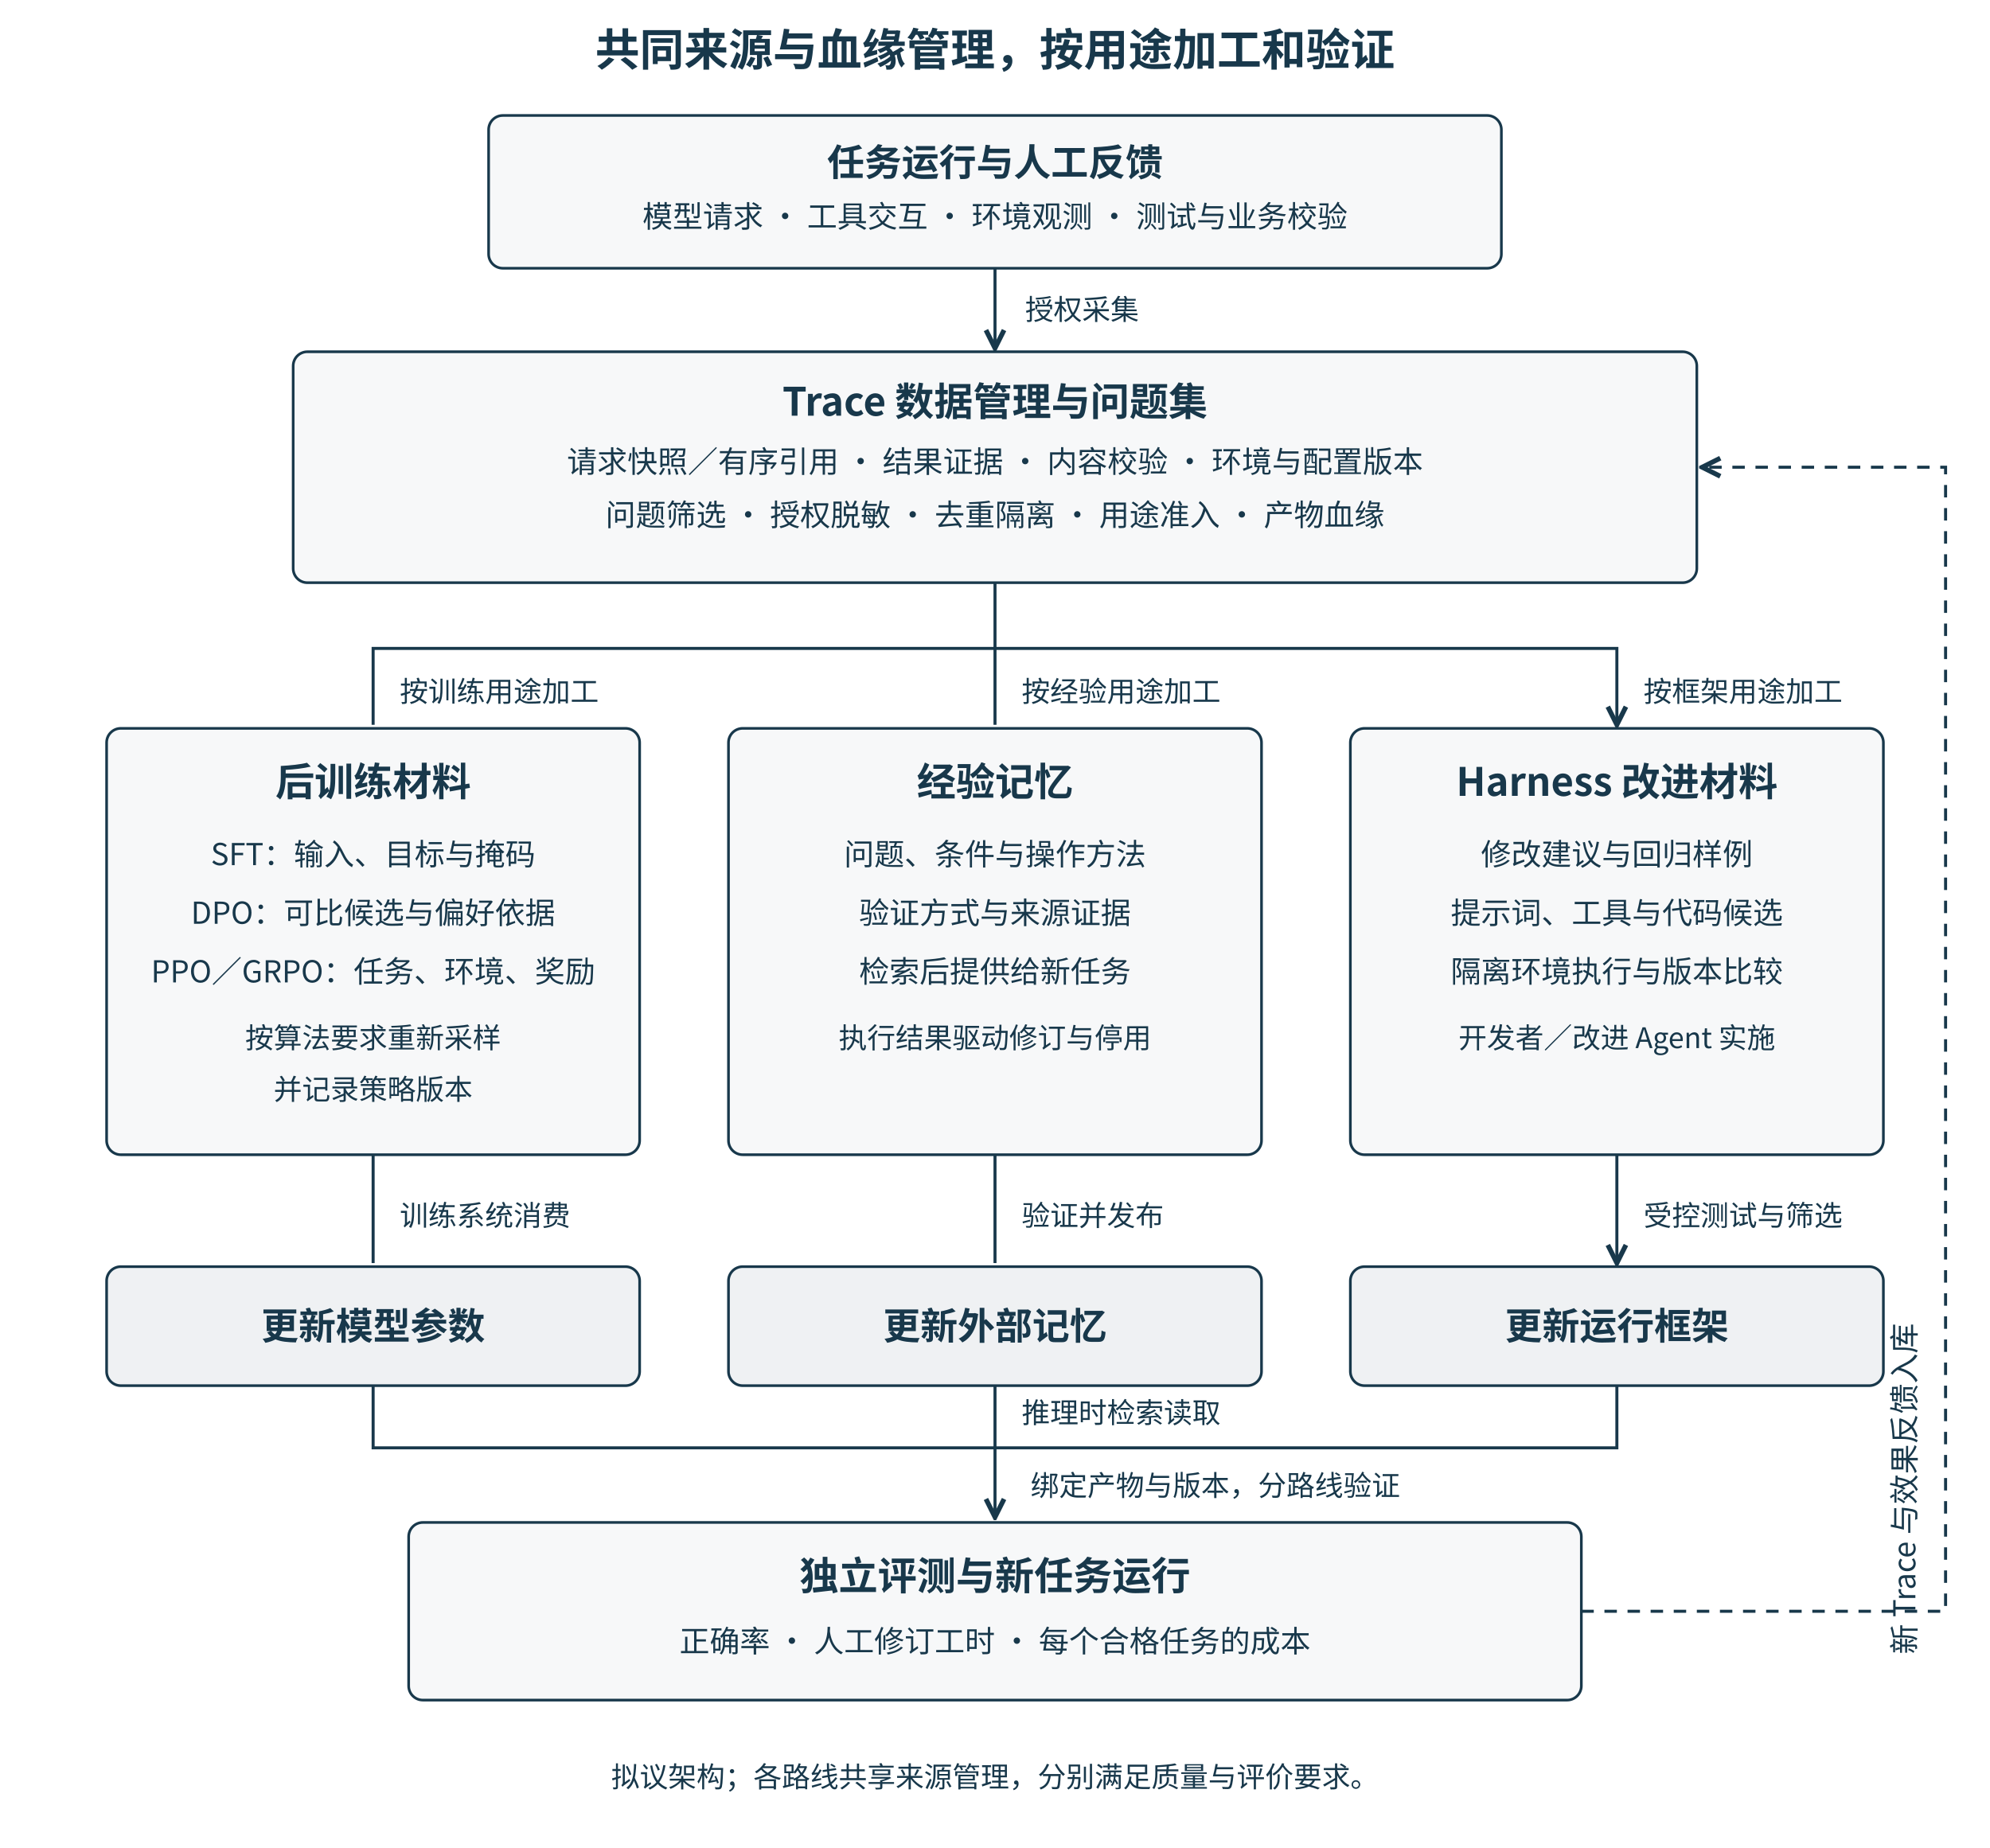
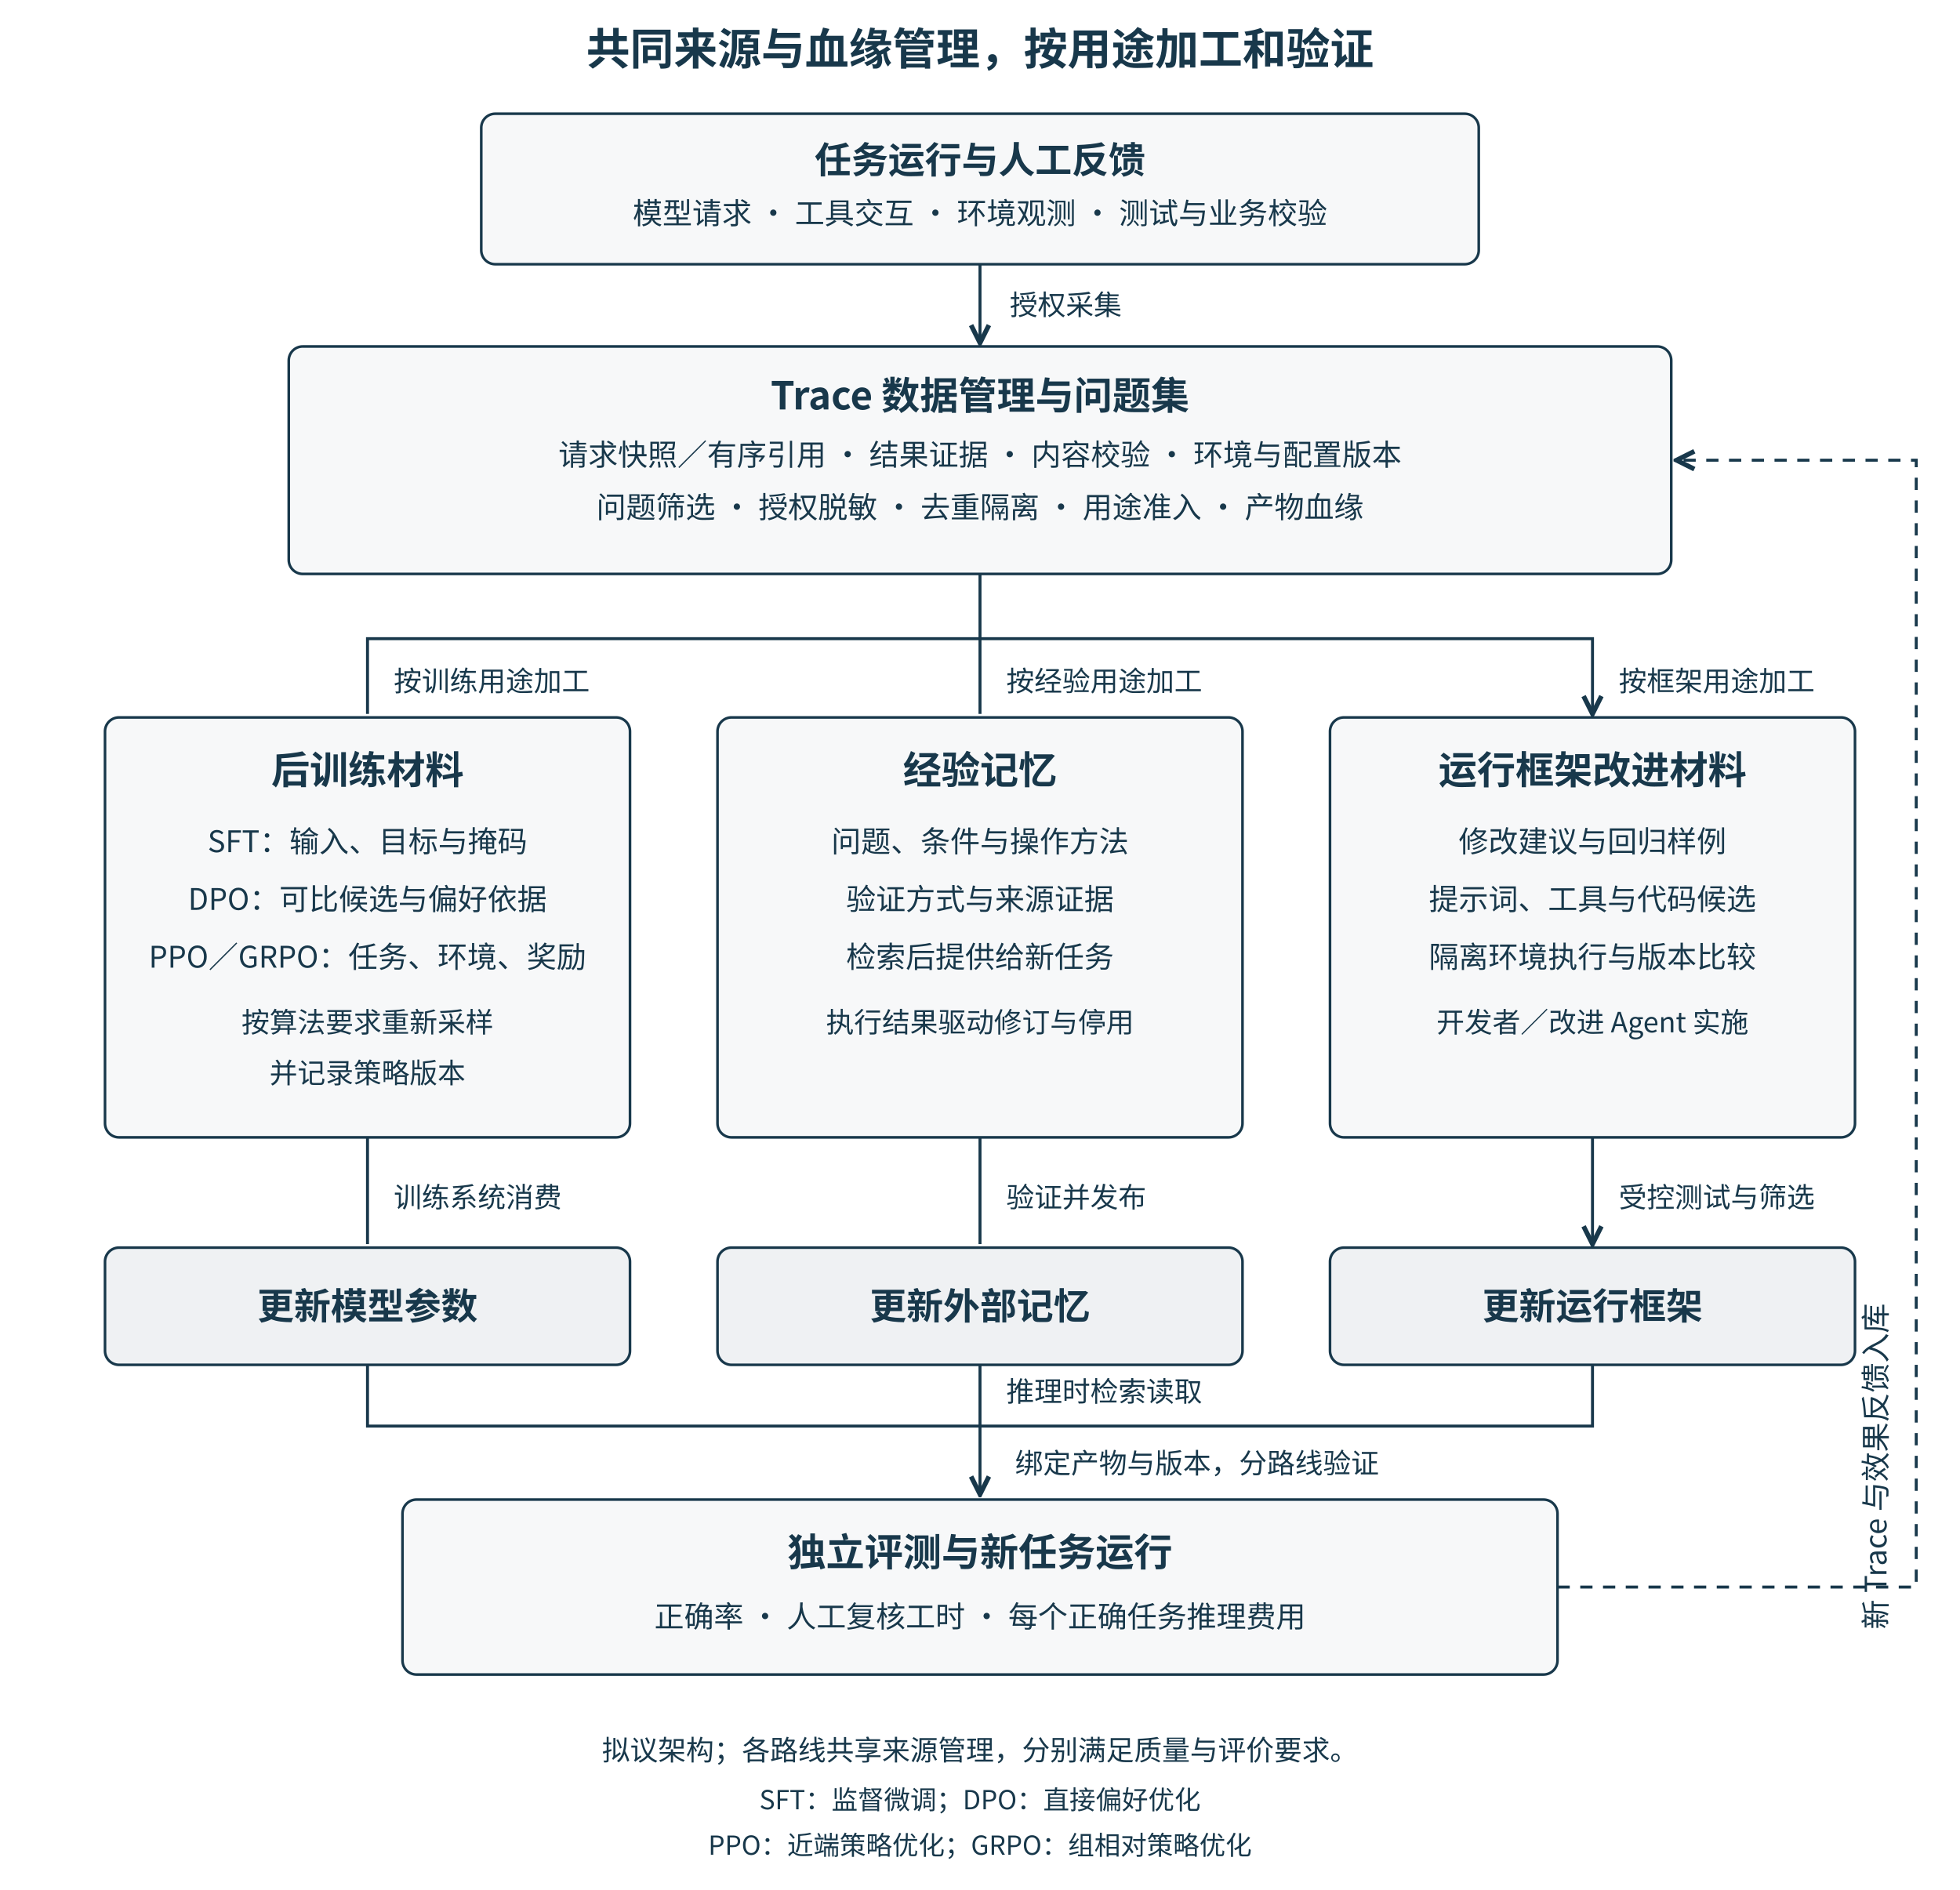
- <svg xmlns="http://www.w3.org/2000/svg" viewBox="0 0 1120 1040" width="1120" height="1040" color="#18384b" role="img" aria-labelledby="diagram-title diagram-desc">
+ <svg xmlns="http://www.w3.org/2000/svg" viewBox="0 0 1120 1080" width="1120" height="1080" color="#18384b" role="img" aria-labelledby="diagram-title diagram-desc">
  <defs>
    <marker id="arrow" markerWidth="8" markerHeight="8" refX="7" refY="4" orient="auto" markerUnits="strokeWidth">
      <path d="M 1 1 L 7 4 L 1 7" fill="none" stroke="currentColor" stroke-width="1.6" />
    </marker>
  </defs>
  <g font-family="Microsoft YaHei, Noto Sans CJK SC, sans-serif" fill="currentColor">
    <text x="560" y="37" text-anchor="middle" font-size="25" font-weight="700">共同来源与血缘管理，按用途加工和验证</text>
    <rect x="275" y="65" width="570" height="86" rx="8" fill="currentColor" fill-opacity="0.035" stroke="currentColor" stroke-width="1.5" />
    <text x="560" y="99" text-anchor="middle" font-size="21" font-weight="700">任务运行与人工反馈</text>
    <text x="560" y="128" text-anchor="middle" font-size="17">模型请求 · 工具交互 · 环境观测 · 测试与业务校验</text>
    <path d="M 560 151 V 196" fill="none" stroke="currentColor" stroke-width="1.7" marker-end="url(#arrow)" />
    <text x="577" y="180" font-size="16">授权采集</text>
    <rect x="165" y="198" width="790" height="130" rx="8" fill="currentColor" fill-opacity="0.035" stroke="currentColor" stroke-width="1.5" />
    <text x="560" y="234" text-anchor="middle" font-size="22" font-weight="700">Trace 数据管理与问题集</text>
    <text x="560" y="266" text-anchor="middle" font-size="17">请求快照／有序引用 · 结果证据 · 内容校验 · 环境与配置版本</text>
    <text x="560" y="296" text-anchor="middle" font-size="17">问题筛选 · 授权脱敏 · 去重隔离 · 用途准入 · 产物血缘</text>
    <path d="M 560 328 V 365 H 210 V 408 M 560 365 V 408 M 560 365 H 910 V 408" fill="none" stroke="currentColor" stroke-width="1.7" marker-end="url(#arrow)" />
    <text x="225" y="395" text-anchor="start" font-size="16">按训练用途加工</text>
    <text x="575" y="395" text-anchor="start" font-size="16">按经验用途加工</text>
    <text x="925" y="395" text-anchor="start" font-size="16">按框架用途加工</text>
    <rect x="60" y="410" width="300" height="240" rx="8" fill="currentColor" fill-opacity="0.035" stroke="currentColor" stroke-width="1.5" />
    <text x="210" y="448" text-anchor="middle" font-size="22" font-weight="700">后训练材料</text>
    <text x="210" y="487" text-anchor="middle" font-size="17">SFT：输入、目标与掩码</text>
    <text x="210" y="520" text-anchor="middle" font-size="17">DPO：可比候选与偏好依据</text>
    <text x="210" y="553" text-anchor="middle" font-size="17">PPO／GRPO：任务、环境、奖励</text>
    <text x="210" y="590" text-anchor="middle" font-size="16">按算法要求重新采样</text>
    <text x="210" y="619" text-anchor="middle" font-size="16">并记录策略版本</text>
    <rect x="410" y="410" width="300" height="240" rx="8" fill="currentColor" fill-opacity="0.035" stroke="currentColor" stroke-width="1.5" />
    <text x="560" y="448" text-anchor="middle" font-size="22" font-weight="700">经验记忆</text>
    <text x="560" y="487" text-anchor="middle" font-size="17">问题、条件与操作方法</text>
    <text x="560" y="520" text-anchor="middle" font-size="17">验证方式与来源证据</text>
    <text x="560" y="553" text-anchor="middle" font-size="17">检索后提供给新任务</text>
    <text x="560" y="590" text-anchor="middle" font-size="16">执行结果驱动修订与停用</text>
    <rect x="760" y="410" width="300" height="240" rx="8" fill="currentColor" fill-opacity="0.035" stroke="currentColor" stroke-width="1.5" />
-     <text x="910" y="448" text-anchor="middle" font-size="22" font-weight="700">Harness 改进材料</text>
+     <text x="910" y="448" text-anchor="middle" font-size="22" font-weight="700">运行框架改进材料</text>
    <text x="910" y="487" text-anchor="middle" font-size="17">修改建议与回归样例</text>
    <text x="910" y="520" text-anchor="middle" font-size="17">提示词、工具与代码候选</text>
    <text x="910" y="553" text-anchor="middle" font-size="17">隔离环境执行与版本比较</text>
    <text x="910" y="590" text-anchor="middle" font-size="16">开发者／改进 Agent 实施</text>
    <path d="M 210 650 V 711 M 560 650 V 711 M 910 650 V 711" fill="none" stroke="currentColor" stroke-width="1.7" marker-end="url(#arrow)" />
    <text x="225" y="690" text-anchor="start" font-size="16">训练系统消费</text>
    <text x="575" y="690" text-anchor="start" font-size="16">验证并发布</text>
    <text x="925" y="690" text-anchor="start" font-size="16">受控测试与筛选</text>
    <rect x="60" y="713" width="300" height="67" rx="8" fill="currentColor" fill-opacity="0.07" stroke="currentColor" stroke-width="1.5" />
    <text x="210" y="754" text-anchor="middle" font-size="21" font-weight="700">更新模型参数</text>
    <rect x="410" y="713" width="300" height="67" rx="8" fill="currentColor" fill-opacity="0.07" stroke="currentColor" stroke-width="1.5" />
    <text x="560" y="754" text-anchor="middle" font-size="21" font-weight="700">更新外部记忆</text>
    <rect x="760" y="713" width="300" height="67" rx="8" fill="currentColor" fill-opacity="0.07" stroke="currentColor" stroke-width="1.5" />
    <text x="910" y="754" text-anchor="middle" font-size="21" font-weight="700">更新运行框架</text>
    <path d="M 210 780 V 815 H 560 M 910 780 V 815 H 560" fill="none" stroke="currentColor" stroke-width="1.7" />
    <path d="M 560 780 V 854" fill="none" stroke="currentColor" stroke-width="1.7" marker-end="url(#arrow)" />
    <text x="580" y="842" text-anchor="start" font-size="16">绑定产物与版本，分路线验证</text>
    <text x="575" y="801" text-anchor="start" font-size="16">推理时检索读取</text>
    <rect x="230" y="857" width="660" height="100" rx="8" fill="currentColor" fill-opacity="0.035" stroke="currentColor" stroke-width="1.5" />
    <text x="560" y="895" text-anchor="middle" font-size="22" font-weight="700">独立评测与新任务运行</text>
-     <text x="560" y="930" text-anchor="middle" font-size="17">正确率 · 人工修订工时 · 每个合格任务的成本</text>
+     <text x="560" y="930" text-anchor="middle" font-size="17">正确率 · 人工复核工时 · 每个正确任务推理费用</text>
    <path d="M 890 907 H 1095 V 263 H 958" fill="none" stroke="currentColor" stroke-width="1.7" stroke-dasharray="7 6" marker-end="url(#arrow)" />
    <text x="1078" y="838" text-anchor="middle" font-size="17" transform="rotate(-90 1078 838)">新 Trace 与效果反馈入库</text>
    <text x="560" y="1006" text-anchor="middle" font-size="16">拟议架构；各路线共享来源管理，分别满足质量与评价要求。</text>
+     <text x="560" y="1034" text-anchor="middle" font-size="15">SFT：监督微调；DPO：直接偏好优化</text>
+     <text x="560" y="1060" text-anchor="middle" font-size="15">PPO：近端策略优化；GRPO：组相对策略优化</text>
  </g>
</svg>
